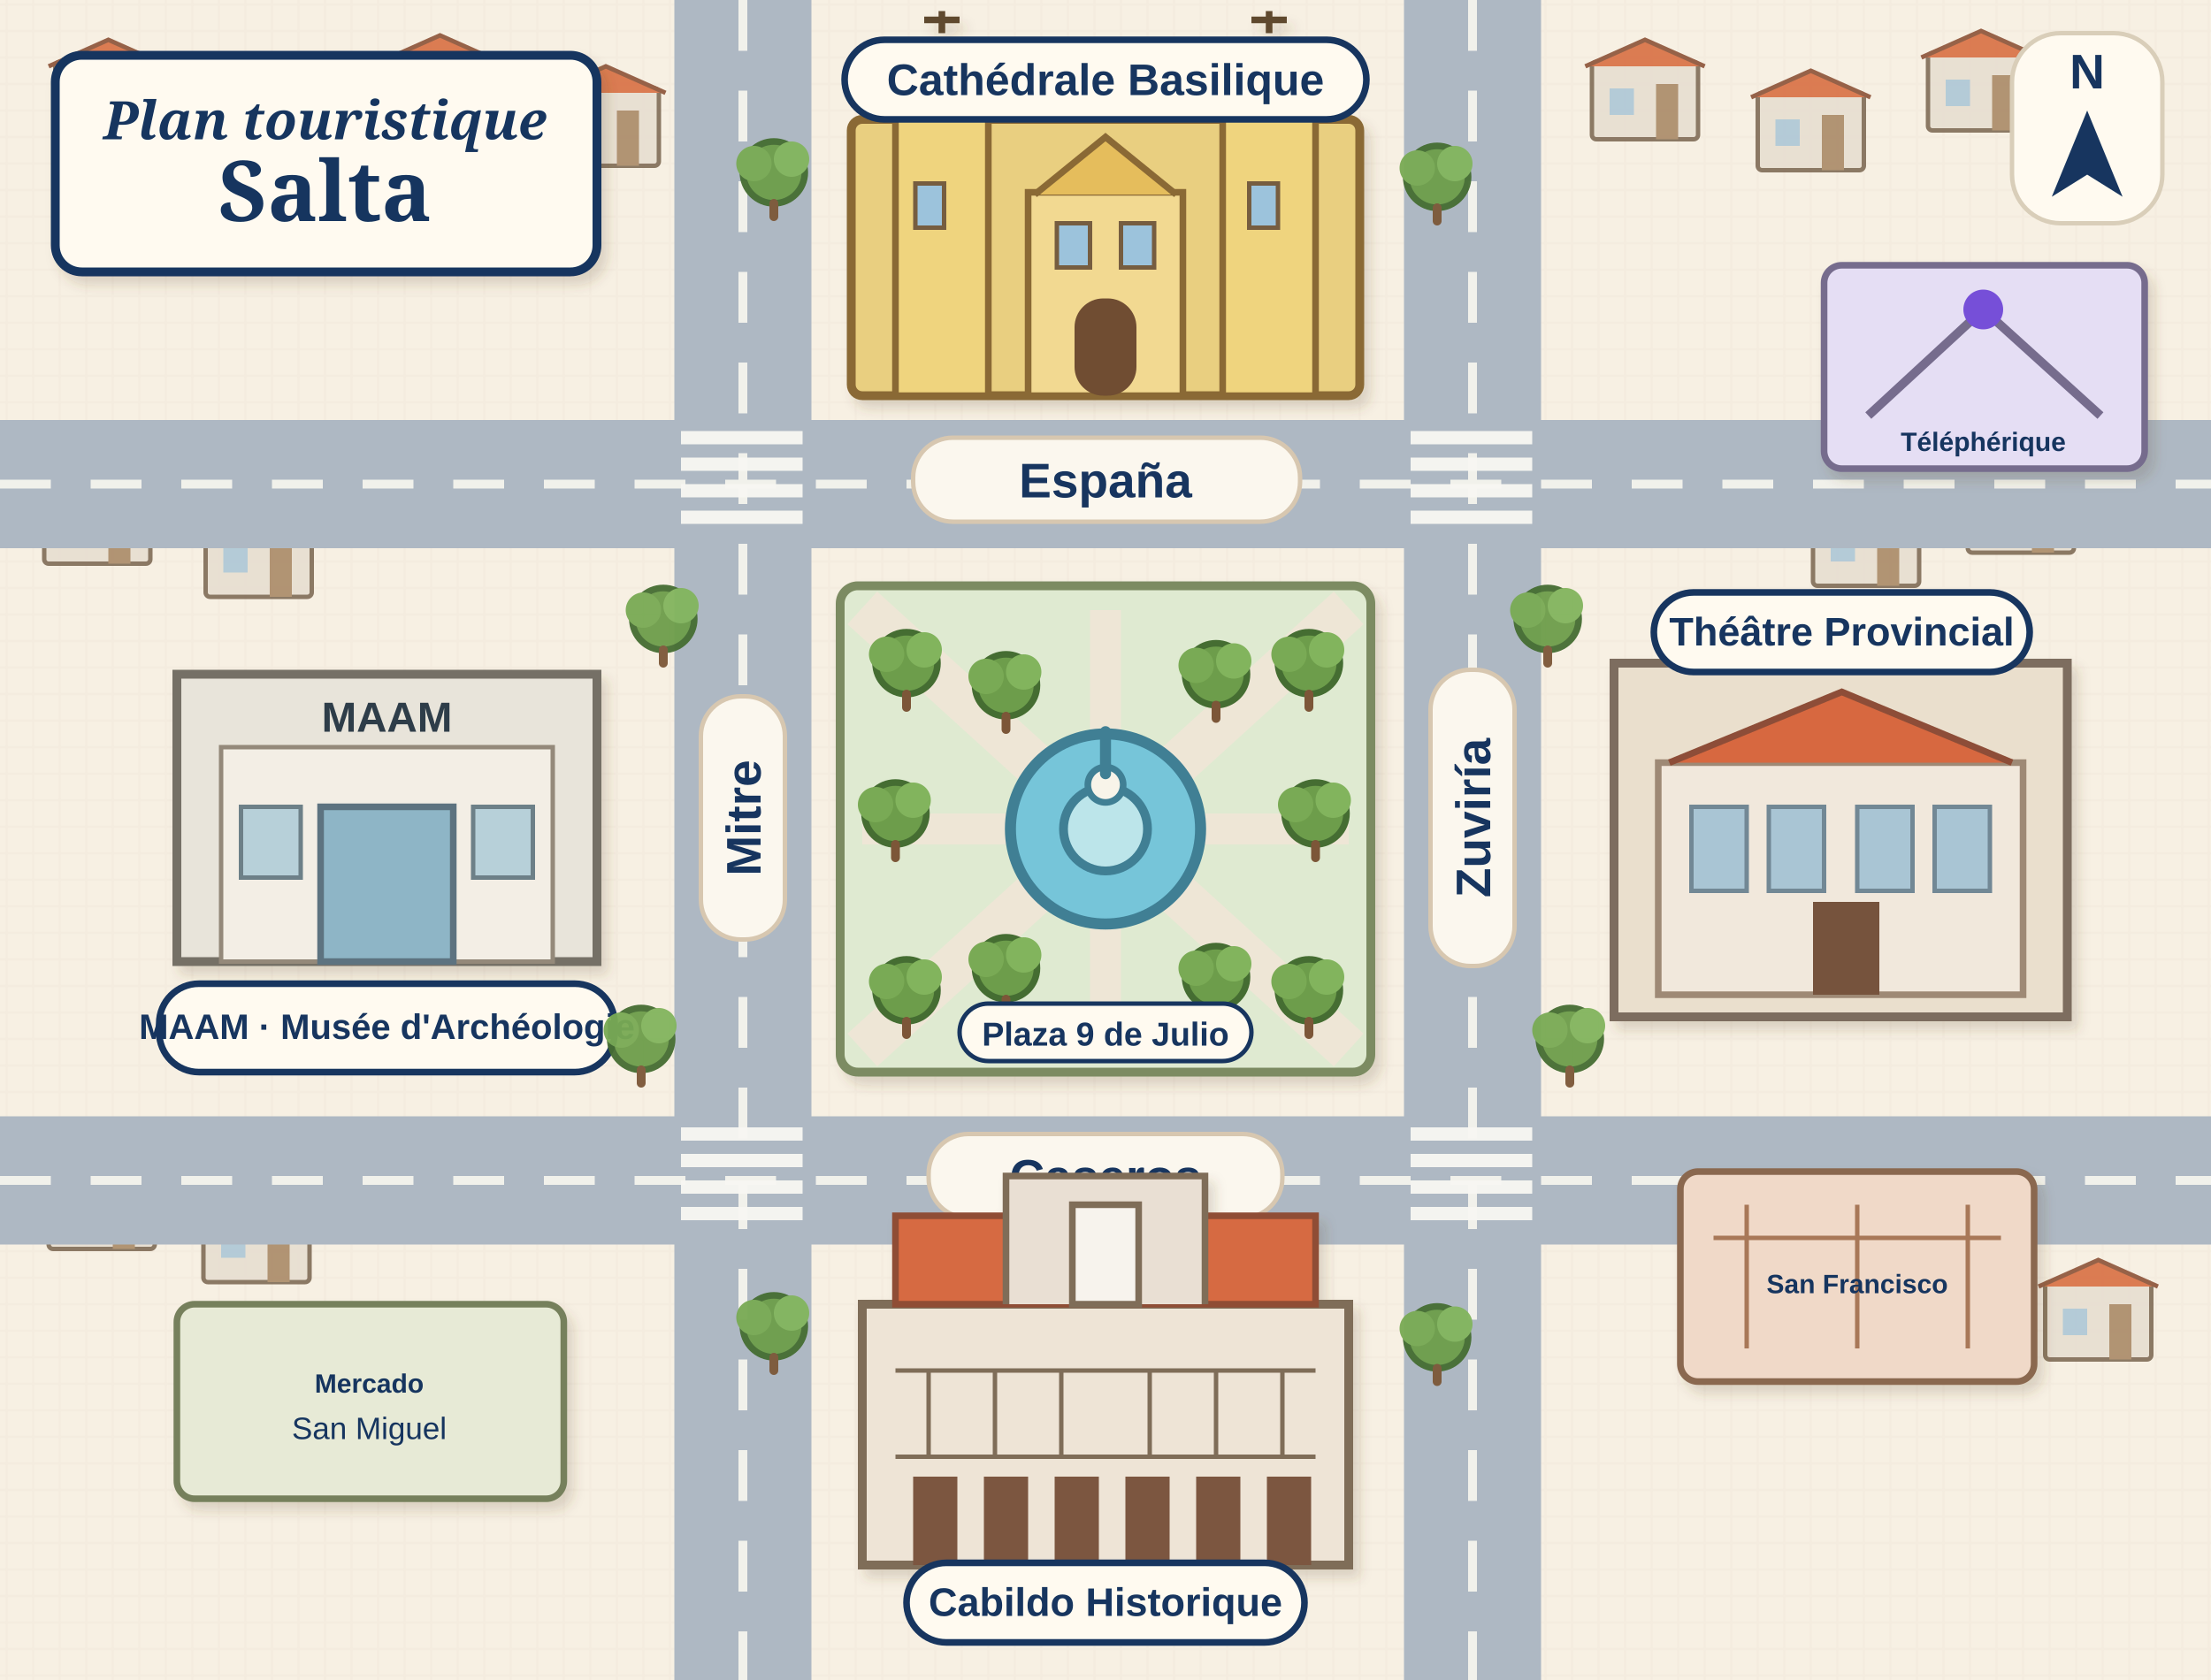
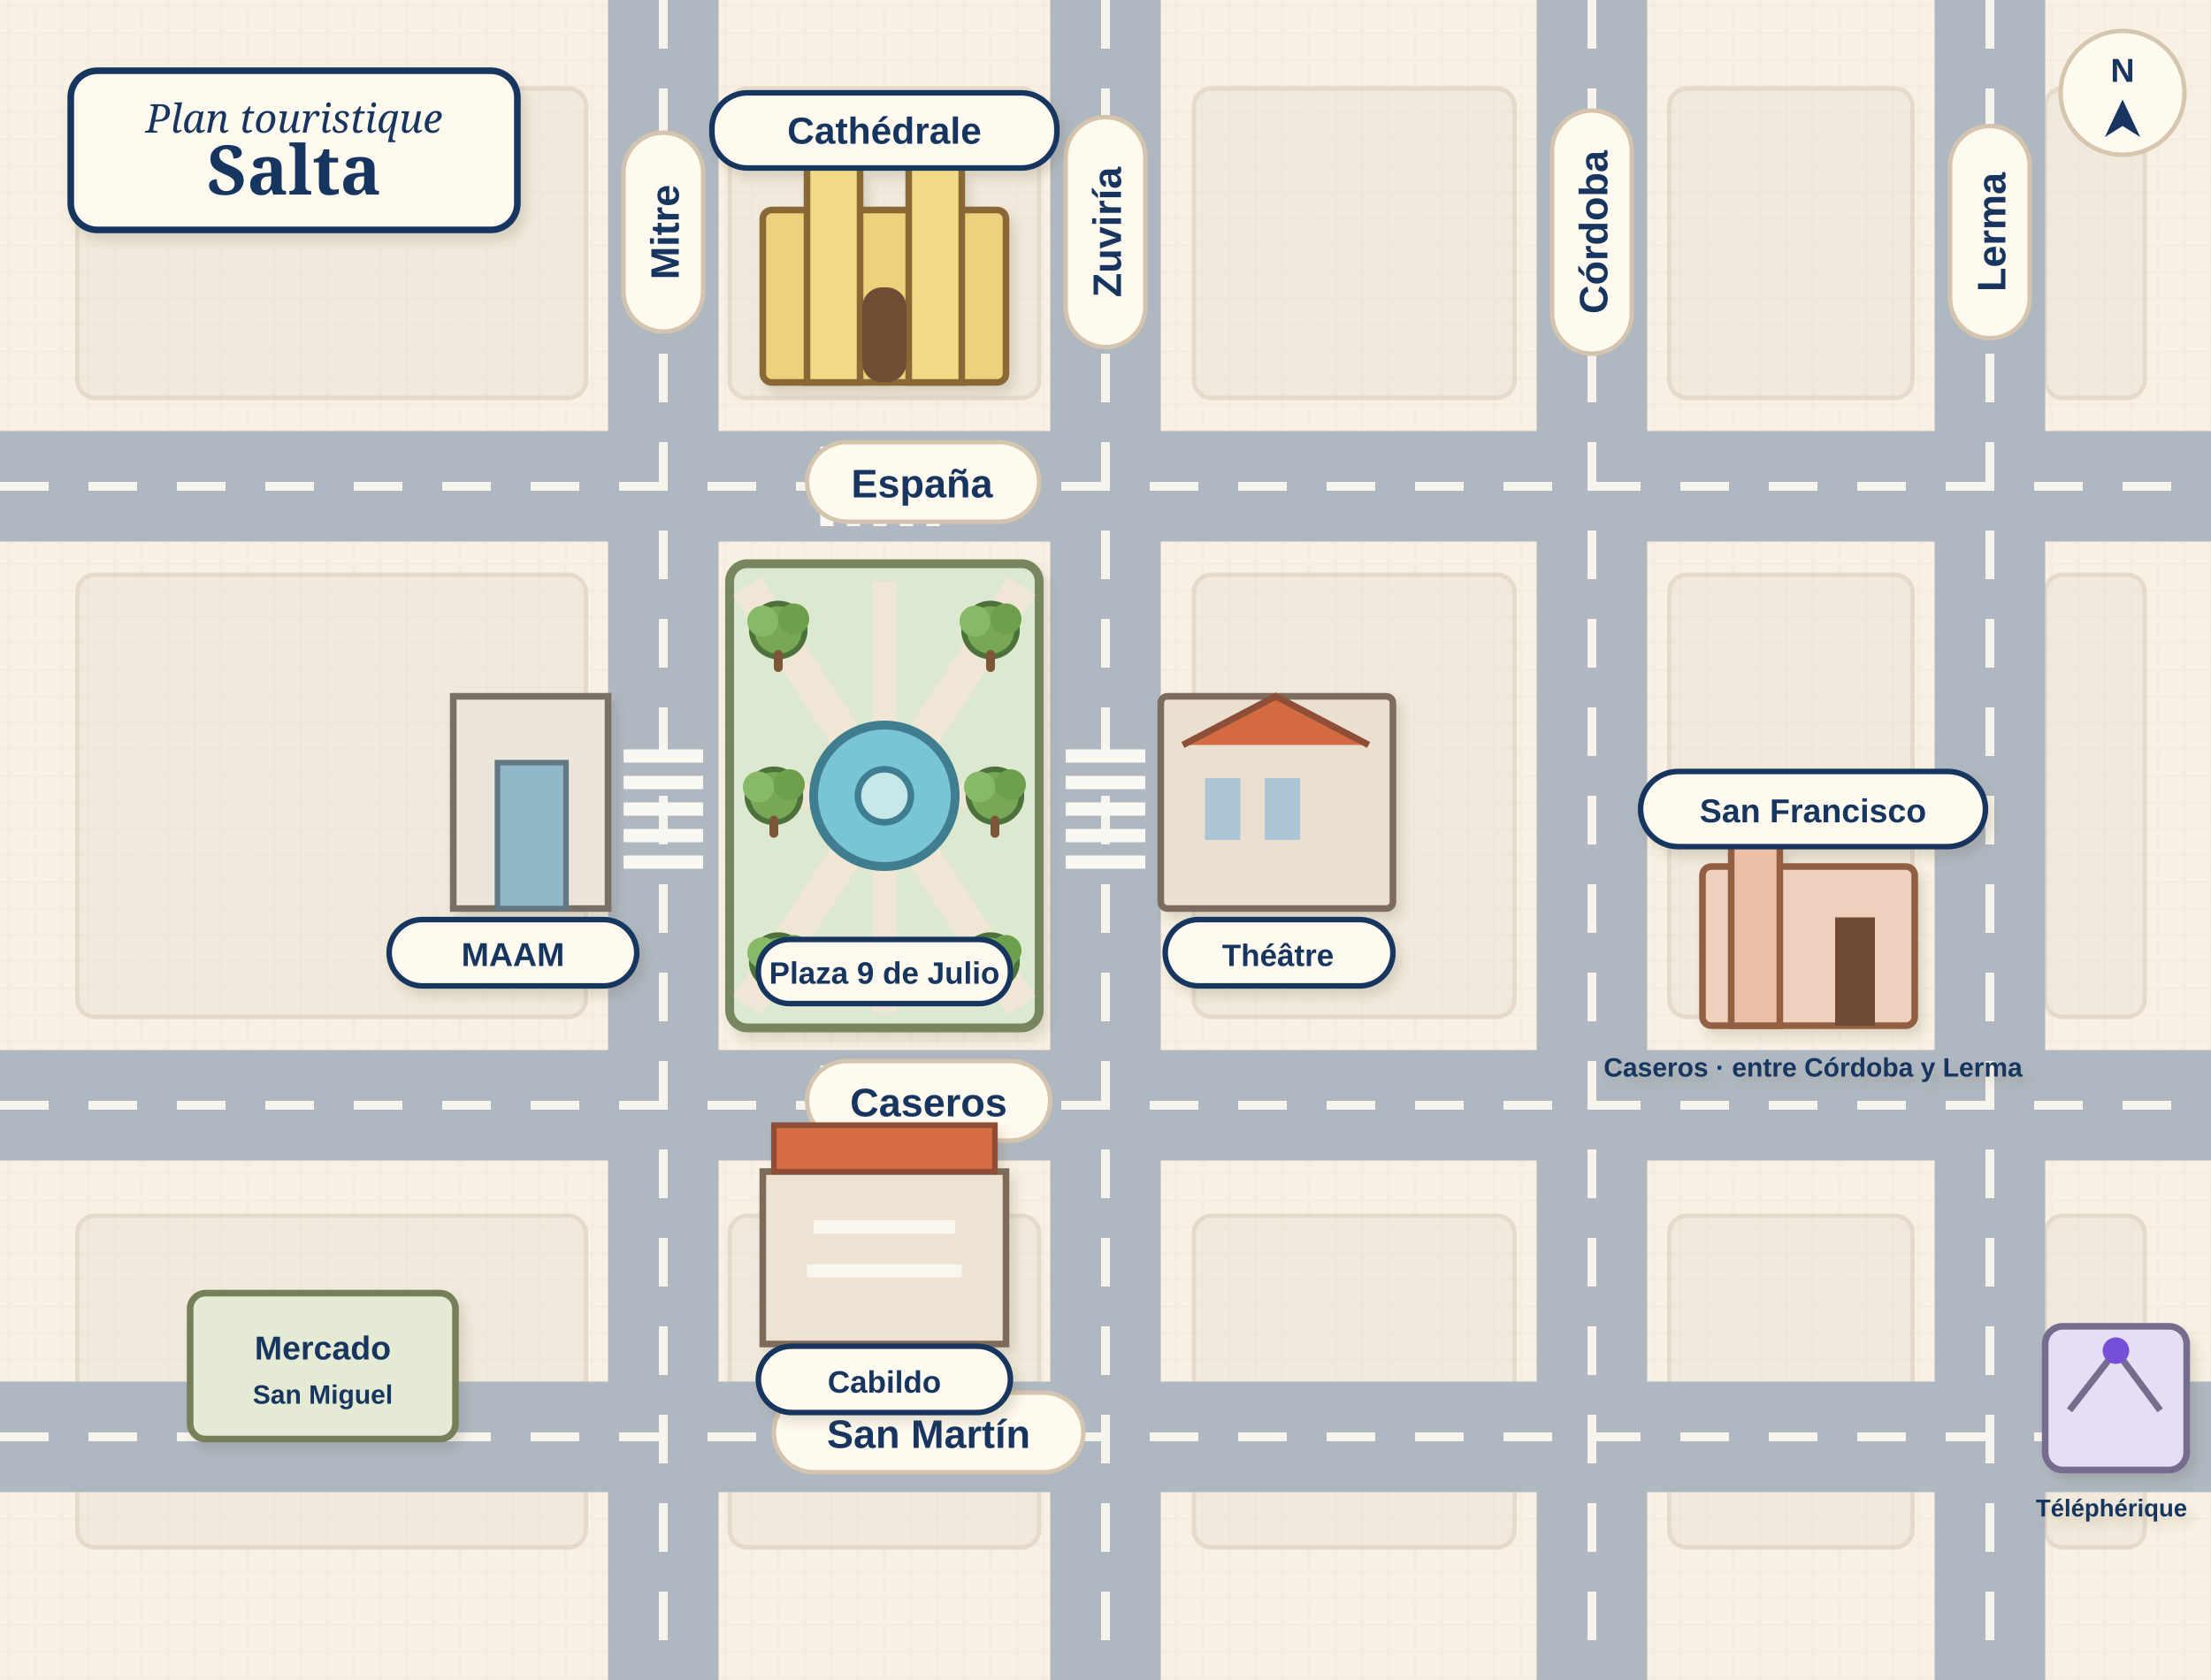
<svg xmlns="http://www.w3.org/2000/svg" viewBox="0 0 1000 760">
  <defs>
-     <filter id="shadow" x="-20%" y="-20%" width="140%" height="140%">
-       <feDropShadow dx="3" dy="4" stdDeviation="2.5" flood-color="#5b4a36" flood-opacity=".18" />
+     <filter id="s" x="-20%" y="-20%" width="140%" height="140%">
+       <feDropShadow dx="2.5" dy="3.5" stdDeviation="2.4" flood-color="#584733" flood-opacity=".16" />
    </filter>
    <pattern id="paper" width="12" height="12" patternUnits="userSpaceOnUse">
      <rect width="12" height="12" fill="#f7f0e3" />
-       <path d="M0 2H12M3 0V12" stroke="#9c8566" stroke-opacity=".035" />
+       <path d="M0 3H12M4 0V12" stroke="#8e7657" stroke-opacity=".035" />
    </pattern>
    <g id="tree">
-       <circle cx="0" cy="0" r="14" fill="#6d9d4b" stroke="#456d32" stroke-width="3" />
-       <circle cx="-9" cy="-4" r="8" fill="#79aa54" />
-       <circle cx="8" cy="-6" r="8" fill="#82b45d" />
-       <rect x="-2" y="12" width="4" height="10" rx="2" fill="#7c5738" />
+       <circle r="12" fill="#78a856" stroke="#4d713a" stroke-width="2.5" />
+       <circle cx="-7" cy="-4" r="7" fill="#88b967" />
+       <circle cx="7" cy="-5" r="7" fill="#6d9f4d" />
+       <rect x="-2" y="9" width="4" height="10" rx="2" fill="#7c5638" />
    </g>
-     <g id="smallhouse">
-       <rect x="0" y="10" width="48" height="35" rx="2" fill="#e7ded0" stroke="#806c57" stroke-width="2" />
-       <path d="M-3 12L24 0l27 12" fill="#d86f43" stroke="#8c5237" stroke-width="2" />
-       <rect x="8" y="22" width="11" height="12" fill="#adc7d6" />
-       <rect x="29" y="20" width="10" height="25" fill="#aa8a67" />
-     </g>
+     <style>
+     .road{fill:#afb8c1}
+     .dash{stroke:#f7f4ed;stroke-width:4;stroke-dasharray:22 18}
+     .label rect{fill:#fffaf0;stroke:#d4c4ad;stroke-width:2}
+     .label text{font-family:Nunito,Arial,sans-serif;font-size:18px;font-weight:900;fill:#17355f}
+     .poi text{font-family:Nunito,Arial,sans-serif;font-weight:900;fill:#17355f}
+     .poiTag{fill:#fffaf0;stroke:#17355f;stroke-width:2.5}
+   </style>
  </defs>
  <rect width="1000" height="760" fill="url(#paper)" />
-   <g opacity=".9">
-     <use href="#smallhouse" x="25" y="18" />
-     <use href="#smallhouse" x="92" y="34" />
-     <use href="#smallhouse" x="175" y="16" />
-     <use href="#smallhouse" x="250" y="30" />
-     <use href="#smallhouse" x="720" y="18" />
-     <use href="#smallhouse" x="795" y="32" />
-     <use href="#smallhouse" x="872" y="14" />
-     <use href="#smallhouse" x="20" y="210" />
-     <use href="#smallhouse" x="93" y="225" />
-     <use href="#smallhouse" x="820" y="220" />
-     <use href="#smallhouse" x="890" y="205" />
-     <use href="#smallhouse" x="22" y="520" />
-     <use href="#smallhouse" x="92" y="535" />
-     <use href="#smallhouse" x="790" y="548" />
-     <use href="#smallhouse" x="865" y="530" />
-     <use href="#smallhouse" x="925" y="570" />
+   <g opacity=".42" fill="#e8dfd2" stroke="#cdbcaa" stroke-width="2">
+     <rect x="35" y="40" width="230" height="140" rx="8" />
+     <rect x="330" y="40" width="140" height="140" rx="8" />
+     <rect x="540" y="40" width="145" height="140" rx="8" />
+     <rect x="755" y="40" width="110" height="140" rx="8" />
+     <rect x="925" y="40" width="45" height="140" rx="8" />
+     <rect x="35" y="260" width="230" height="200" rx="8" />
+     <rect x="540" y="260" width="145" height="200" rx="8" />
+     <rect x="755" y="260" width="110" height="200" rx="8" />
+     <rect x="925" y="260" width="45" height="200" rx="8" />
+     <rect x="35" y="550" width="230" height="150" rx="8" />
+     <rect x="330" y="550" width="140" height="150" rx="8" />
+     <rect x="540" y="550" width="145" height="150" rx="8" />
+     <rect x="755" y="550" width="110" height="150" rx="8" />
+     <rect x="925" y="550" width="45" height="150" rx="8" />
  </g>
-   <g>
-     <rect x="0" y="190" width="1000" height="58" fill="#aeb8c3" />
-     <rect x="0" y="505" width="1000" height="58" fill="#aeb8c3" />
-     <rect x="305" y="0" width="62" height="760" fill="#aeb8c3" />
-     <rect x="635" y="0" width="62" height="760" fill="#aeb8c3" />
-     <g stroke="#f4f3ed" stroke-width="4" stroke-dasharray="23 18" opacity=".95">
-       <path d="M0 219H1000" />
-       <path d="M0 534H1000" />
-       <path d="M336 0V760" />
-       <path d="M666 0V760" />
+   <rect class="road" x="0" y="195" width="1000" height="50" />
+   <rect class="road" x="0" y="475" width="1000" height="50" />
+   <rect class="road" x="0" y="625" width="1000" height="50" />
+   <rect class="road" x="275" y="0" width="50" height="760" />
+   <rect class="road" x="475" y="0" width="50" height="760" />
+   <rect class="road" x="695" y="0" width="50" height="760" />
+   <rect class="road" x="875" y="0" width="50" height="760" />
+   <g class="dash" fill="none">
+     <path d="M0 220H1000" />
+     <path d="M0 500H1000" />
+     <path d="M0 650H1000" />
+     <path d="M300 0V760" />
+     <path d="M500 0V760" />
+     <path d="M720 0V760" />
+     <path d="M900 0V760" />
+   </g>
+   <g stroke="#faf8f2" stroke-width="6">
+     <path d="M374 202v36M386 202v36M398 202v36M410 202v36M422 202v36" />
+     <path d="M374 482v36M386 482v36M398 482v36M410 482v36M422 482v36" />
+     <path d="M282 342h36M282 354h36M282 366h36M282 378h36M282 390h36" />
+     <path d="M482 342h36M482 354h36M482 366h36M482 378h36M482 390h36" />
+   </g>
+   <g class="label">
+     <g>
+       <rect x="365" y="200" width="105" height="36" rx="18" />
+       <text x="417" y="225" text-anchor="middle">España</text>
    </g>
-     <g stroke="#f8f7f2" stroke-width="6" opacity=".95">
-       <path d="M308 198l55 0M308 210l55 0M308 222l55 0M308 234l55 0" />
-       <path d="M638 198l55 0M638 210l55 0M638 222l55 0M638 234l55 0" />
-       <path d="M308 513l55 0M308 525l55 0M308 537l55 0M308 549l55 0" />
-       <path d="M638 513l55 0M638 525l55 0M638 537l55 0M638 549l55 0" />
+     <g>
+       <rect x="365" y="480" width="110" height="36" rx="18" />
+       <text x="420" y="505" text-anchor="middle">Caseros</text>
+     </g>
+     <g>
+       <rect x="350" y="630" width="140" height="36" rx="18" />
+       <text x="420" y="655" text-anchor="middle">San Martín</text>
+     </g>
+     <g transform="translate(300 105) rotate(-90)">
+       <rect x="-45" y="-18" width="90" height="36" rx="18" />
+       <text x="0" y="7" text-anchor="middle">Mitre</text>
+     </g>
+     <g transform="translate(500 105) rotate(-90)">
+       <rect x="-52" y="-18" width="104" height="36" rx="18" />
+       <text x="0" y="7" text-anchor="middle">Zuviría</text>
+     </g>
+     <g transform="translate(720 105) rotate(-90)">
+       <rect x="-55" y="-18" width="110" height="36" rx="18" />
+       <text x="0" y="7" text-anchor="middle">Córdoba</text>
+     </g>
+     <g transform="translate(900 105) rotate(-90)">
+       <rect x="-48" y="-18" width="96" height="36" rx="18" />
+       <text x="0" y="7" text-anchor="middle">Lerma</text>
    </g>
  </g>
-   <g font-family="Nunito,Arial,sans-serif" font-size="22" font-weight="900" fill="#17355f">
-     <g>
-       <rect x="413" y="198" width="175" height="38" rx="18" fill="#fbf7ee" stroke="#d7c7b0" stroke-width="2" />
-       <text x="500" y="225" text-anchor="middle">España</text>
-     </g>
-     <g>
-       <rect x="420" y="513" width="160" height="38" rx="18" fill="#fbf7ee" stroke="#d7c7b0" stroke-width="2" />
-       <text x="500" y="540" text-anchor="middle">Caseros</text>
-     </g>
-     <g transform="translate(336 370) rotate(-90)">
-       <rect x="-55" y="-19" width="110" height="38" rx="18" fill="#fbf7ee" stroke="#d7c7b0" stroke-width="2" />
-       <text x="0" y="8" text-anchor="middle">Mitre</text>
-     </g>
-     <g transform="translate(666 370) rotate(-90)">
-       <rect x="-67" y="-19" width="134" height="38" rx="18" fill="#fbf7ee" stroke="#d7c7b0" stroke-width="2" />
-       <text x="0" y="8" text-anchor="middle">Zuviría</text>
-     </g>
+   <g class="poi" filter="url(#s)">
+     <rect x="345" y="95" width="110" height="78" rx="4" fill="#efd17b" stroke="#896735" stroke-width="3" />
+     <rect x="365" y="72" width="24" height="101" fill="#f2d985" stroke="#896735" stroke-width="3" />
+     <rect x="411" y="72" width="24" height="101" fill="#f2d985" stroke="#896735" stroke-width="3" />
+     <path d="M367 72Q377 48 387 72M413 72Q423 48 433 72" fill="#e7b94b" stroke="#896735" stroke-width="3" />
+     <rect x="390" y="130" width="20" height="43" rx="9" fill="#704e34" />
+     <rect class="poiTag" x="322" y="42" width="156" height="34" rx="16" />
+     <text x="400" y="65" text-anchor="middle" font-size="17">Cathédrale</text>
  </g>
-   <g filter="url(#shadow)">
-     <rect x="385" y="54" width="230" height="125" rx="5" fill="#e9cf80" stroke="#8a6934" stroke-width="4" />
-     <rect x="465" y="87" width="70" height="92" fill="#f2d991" stroke="#8a6934" stroke-width="3" />
-     <path d="M468 88L500 62l32 26" fill="#e5bd5c" stroke="#8a6934" stroke-width="3" />
-     <rect x="405" y="48" width="42" height="131" fill="#efd47e" stroke="#8a6934" stroke-width="3" />
-     <rect x="553" y="48" width="42" height="131" fill="#efd47e" stroke="#8a6934" stroke-width="3" />
-     <path d="M410 48Q426 15 442 48M558 48Q574 15 590 48" fill="#e7ba4d" stroke="#8a6934" stroke-width="3" />
-     <path d="M426 15V5M574 15V5" stroke="#5f4a2e" stroke-width="3" />
-     <path d="M418 9h16M566 9h16" stroke="#5f4a2e" stroke-width="3" />
-     <rect x="486" y="135" width="28" height="44" rx="13" fill="#704d32" />
-     <g fill="#9cc3dc" stroke="#765d40" stroke-width="2">
-       <rect x="414" y="83" width="13" height="20" />
-       <rect x="565" y="83" width="13" height="20" />
-       <rect x="478" y="101" width="15" height="20" />
-       <rect x="507" y="101" width="15" height="20" />
-     </g>
+   <g class="poi" filter="url(#s)">
+     <rect x="330" y="255" width="140" height="210" rx="8" fill="#dce8cf" stroke="#77865f" stroke-width="4" />
+     <path d="M338 265L462 455M462 265L338 455" stroke="#f0e6d5" stroke-width="15" />
+     <path d="M400 263V458M338 360H462" stroke="#f0e6d5" stroke-width="11" />
+     <circle cx="400" cy="360" r="32" fill="#79c5d8" stroke="#417d91" stroke-width="4" />
+     <circle cx="400" cy="360" r="12" fill="#c7e8eb" stroke="#417d91" stroke-width="3" />
+     <use href="#tree" x="352" y="285" />
+     <use href="#tree" x="448" y="285" />
+     <use href="#tree" x="352" y="435" />
+     <use href="#tree" x="448" y="435" />
+     <use href="#tree" x="350" y="360" />
+     <use href="#tree" x="450" y="360" />
+     <rect class="poiTag" x="343" y="425" width="114" height="29" rx="14" />
+     <text x="400" y="445" text-anchor="middle" font-size="14">Plaza 9 de Julio</text>
  </g>
-   <g font-family="Nunito,Arial" font-weight="900" fill="#17355f">
-     <rect x="382" y="18" width="236" height="36" rx="18" fill="#fffaf0" stroke="#17355f" stroke-width="3" />
-     <text x="500" y="43" font-size="20" text-anchor="middle">Cathédrale Basilique</text>
+   <g class="poi" filter="url(#s)">
+     <rect x="205" y="315" width="70" height="96" fill="#ebe5da" stroke="#776f65" stroke-width="3" />
+     <rect x="225" y="345" width="31" height="66" fill="#91b8c8" stroke="#627985" stroke-width="2.5" />
+     <rect class="poiTag" x="176" y="416" width="112" height="30" rx="15" />
+     <text x="232" y="437" text-anchor="middle" font-size="15">MAAM</text>
  </g>
-   <g filter="url(#shadow)">
-     <rect x="380" y="265" width="240" height="220" rx="8" fill="#dfead1" stroke="#7b8b62" stroke-width="4" />
-     <path d="M390 275L610 475M610 275L390 475" stroke="#eee6d6" stroke-width="20" />
-     <path d="M500 276V474M390 375H610" stroke="#eee6d6" stroke-width="14" />
-     <circle cx="500" cy="375" r="43" fill="#76c5d9" stroke="#3f7f94" stroke-width="5" />
-     <circle cx="500" cy="375" r="19" fill="#bce5ea" stroke="#3f7f94" stroke-width="4" />
-     <circle cx="500" cy="355" r="8" fill="#f8f4e9" stroke="#3f7f94" stroke-width="3" />
-     <path d="M500 350V331" stroke="#3f7f94" stroke-width="5" stroke-linecap="round" />
-     <g>
-       <use href="#tree" x="410" y="300" />
-       <use href="#tree" x="455" y="310" />
-       <use href="#tree" x="550" y="305" />
-       <use href="#tree" x="592" y="300" />
-       <use href="#tree" x="410" y="448" />
-       <use href="#tree" x="455" y="438" />
-       <use href="#tree" x="550" y="442" />
-       <use href="#tree" x="592" y="448" />
-       <use href="#tree" x="405" y="368" />
-       <use href="#tree" x="595" y="368" />
-     </g>
+   <g class="poi" filter="url(#s)">
+     <rect x="525" y="315" width="105" height="96" rx="3" fill="#ebdfcf" stroke="#7c6c5d" stroke-width="3" />
+     <path d="M535 337l42-22 42 22" fill="#d36a43" stroke="#8e4f38" stroke-width="3" />
+     <rect x="545" y="352" width="16" height="28" fill="#aac6d5" />
+     <rect x="572" y="352" width="16" height="28" fill="#aac6d5" />
+     <rect class="poiTag" x="527" y="416" width="103" height="30" rx="15" />
+     <text x="578" y="437" text-anchor="middle" font-size="14">Théâtre</text>
  </g>
-   <g font-family="Nunito,Arial" font-weight="900">
-     <rect x="434" y="454" width="132" height="26" rx="13" fill="#fffaf0" stroke="#17355f" stroke-width="2" />
-     <text x="500" y="473" text-anchor="middle" font-size="15" fill="#17355f">Plaza 9 de Julio</text>
+   <g class="poi" filter="url(#s)">
+     <rect x="345" y="530" width="110" height="78" fill="#eee2d3" stroke="#7e6b58" stroke-width="3" />
+     <path d="M350 530h100v-21H350z" fill="#d66c43" stroke="#8e4e36" stroke-width="2.5" />
+     <path d="M368 555h64M365 575h70" stroke="#f9f6ef" stroke-width="6" />
+     <rect class="poiTag" x="343" y="609" width="114" height="30" rx="15" />
+     <text x="400" y="630" text-anchor="middle" font-size="14">Cabildo</text>
  </g>
-   <g filter="url(#shadow)">
-     <rect x="80" y="305" width="190" height="130" fill="#e8e4da" stroke="#756f66" stroke-width="4" />
-     <rect x="100" y="338" width="150" height="97" fill="#f3eee5" stroke="#94897a" stroke-width="2" />
-     <rect x="145" y="365" width="60" height="70" fill="#8eb5c6" stroke="#5d7380" stroke-width="3" />
-     <g fill="#b7d0d9" stroke="#6d8088" stroke-width="2">
-       <rect x="109" y="365" width="27" height="32" />
-       <rect x="214" y="365" width="27" height="32" />
-     </g>
-     <text x="175" y="331" font-family="Nunito,Arial" font-size="19" font-weight="900" text-anchor="middle" fill="#2f3e4a">MAAM</text>
+   <g class="poi" filter="url(#s)">
+     <rect x="770" y="392" width="96" height="72" rx="4" fill="#efd0bd" stroke="#925f43" stroke-width="3" />
+     <rect x="783" y="364" width="22" height="100" fill="#ebc0a6" stroke="#925f43" stroke-width="3" />
+     <path d="M785 364Q794 342 803 364" fill="#d7623f" stroke="#925f43" stroke-width="3" />
+     <rect x="830" y="415" width="18" height="49" fill="#704b36" />
+     <rect class="poiTag" x="742" y="349" width="156" height="34" rx="17" />
+     <text x="820" y="372" text-anchor="middle" font-size="15">San Francisco</text>
+     <text x="820" y="487" text-anchor="middle" font-size="12">Caseros · entre Córdoba y Lerma</text>
  </g>
-   <g font-family="Nunito,Arial" font-weight="900">
-     <rect x="72" y="445" width="206" height="40" rx="18" fill="#fffaf0" stroke="#17355f" stroke-width="3" />
-     <text x="175" y="470" text-anchor="middle" font-size="16" fill="#17355f">MAAM · Musée d'Archéologie</text>
+   <g class="poi" filter="url(#s)">
+     <rect x="86" y="585" width="120" height="66" rx="7" fill="#e4ead4" stroke="#75805a" stroke-width="3" />
+     <text x="146" y="615" text-anchor="middle" font-size="15">Mercado</text>
+     <text x="146" y="635" text-anchor="middle" font-size="12">San Miguel</text>
  </g>
-   <g filter="url(#shadow)">
-     <rect x="730" y="300" width="205" height="160" fill="#eadfcd" stroke="#7d6d5e" stroke-width="4" />
-     <path d="M750 345h165v105H750z" fill="#f1e8dc" stroke="#9e8975" stroke-width="3" />
-     <path d="M755 345l78-32 77 32" fill="#d76840" stroke="#8d4e37" stroke-width="3" />
-     <g fill="#a9c5d4" stroke="#728895" stroke-width="2">
-       <rect x="765" y="365" width="25" height="38" />
-       <rect x="800" y="365" width="25" height="38" />
-       <rect x="840" y="365" width="25" height="38" />
-       <rect x="875" y="365" width="25" height="38" />
-     </g>
-     <rect x="820" y="408" width="30" height="42" fill="#76533d" />
+   <g class="poi" filter="url(#s)">
+     <rect x="925" y="600" width="64" height="65" rx="8" fill="#e6def5" stroke="#766c8d" stroke-width="3" />
+     <path d="M936 638l21-27 20 27" fill="none" stroke="#766c8d" stroke-width="3" />
+     <circle cx="957" cy="611" r="6" fill="#7650d8" />
+     <text x="955" y="686" text-anchor="middle" font-size="11">Téléphérique</text>
  </g>
-   <g font-family="Nunito,Arial" font-weight="900">
-     <rect x="748" y="268" width="170" height="36" rx="18" fill="#fffaf0" stroke="#17355f" stroke-width="3" />
-     <text x="833" y="292" text-anchor="middle" font-size="18" fill="#17355f">Théâtre Provincial</text>
+   <g filter="url(#s)">
+     <rect x="32" y="32" width="202" height="72" rx="12" fill="#fffaf0" stroke="#17355f" stroke-width="3" />
+     <text x="133" y="60" text-anchor="middle" font-family="Georgia,serif" font-style="italic" font-size="18" fill="#17355f">Plan touristique</text>
+     <text x="133" y="88" text-anchor="middle" font-family="Georgia,serif" font-weight="700" font-size="31" fill="#17355f">Salta</text>
  </g>
-   <g filter="url(#shadow)">
-     <rect x="390" y="590" width="220" height="118" fill="#eee4d6" stroke="#7f6d59" stroke-width="4" />
-     <path d="M405 590h190v-40h-190z" fill="#d66b42" stroke="#8f4d35" stroke-width="3" />
-     <path d="M455 590v-58h90v58" fill="#e9dfd3" stroke="#7f6d59" stroke-width="3" />
-     <rect x="485" y="545" width="30" height="45" fill="#f7f3ed" stroke="#7f6d59" stroke-width="3" />
-     <g fill="#f8f5ef" stroke="#7f6d59" stroke-width="2">
-       <path d="M405 620h190M405 659h190" />
-       <path d="M420 620v39M450 620v39M480 620v39M520 620v39M550 620v39M580 620v39" />
-     </g>
-     <g fill="#7b563f">
-       <rect x="413" y="668" width="20" height="40" />
-       <rect x="445" y="668" width="20" height="40" />
-       <rect x="477" y="668" width="20" height="40" />
-       <rect x="509" y="668" width="20" height="40" />
-       <rect x="541" y="668" width="20" height="40" />
-       <rect x="573" y="668" width="20" height="40" />
-     </g>
-   </g>
-   <g font-family="Nunito,Arial" font-weight="900">
-     <rect x="410" y="707" width="180" height="36" rx="18" fill="#fffaf0" stroke="#17355f" stroke-width="3" />
-     <text x="500" y="731" text-anchor="middle" font-size="18" fill="#17355f">Cabildo Historique</text>
-   </g>
-   <g filter="url(#shadow)" font-family="Nunito,Arial">
-     <g transform="translate(760 530)">
-       <rect width="160" height="95" rx="8" fill="#f0d9c8" stroke="#8a684f" stroke-width="3" />
-       <path d="M15 30h130M30 15v65M80 15v65M130 15v65" stroke="#a87858" stroke-width="2" />
-       <text x="80" y="55" text-anchor="middle" font-weight="900" fill="#17355f">San Francisco</text>
-     </g>
-     <g transform="translate(80 590)">
-       <rect width="175" height="88" rx="8" fill="#e7ead6" stroke="#76805b" stroke-width="3" />
-       <text x="87" y="40" text-anchor="middle" font-weight="900" fill="#17355f">Mercado</text>
-       <text x="87" y="61" text-anchor="middle" font-size="14" fill="#17355f">San Miguel</text>
-     </g>
-     <g transform="translate(825 120)">
-       <rect width="145" height="92" rx="8" fill="#e5def4" stroke="#766c8d" stroke-width="3" />
-       <path d="M20 68L72 20l53 48" stroke="#766c8d" stroke-width="4" fill="none" />
-       <circle cx="72" cy="20" r="9" fill="#7650d8" />
-       <text x="72" y="84" text-anchor="middle" font-weight="900" fill="#17355f">Téléphérique</text>
-     </g>
-   </g>
-   <g opacity=".95">
-     <use href="#tree" x="350" y="78" />
-     <use href="#tree" x="650" y="80" />
-     <use href="#tree" x="300" y="280" />
-     <use href="#tree" x="700" y="280" />
-     <use href="#tree" x="290" y="470" />
-     <use href="#tree" x="710" y="470" />
-     <use href="#tree" x="350" y="600" />
-     <use href="#tree" x="650" y="605" />
-   </g>
-   <g transform="translate(25 25)" filter="url(#shadow)">
-     <rect width="245" height="98" rx="12" fill="#fffaf0" stroke="#17355f" stroke-width="4" />
-     <text x="122" y="38" text-anchor="middle" font-family="Georgia,serif" font-style="italic" font-size="24" font-weight="700" fill="#17355f">Plan touristique</text>
-     <text x="122" y="75" text-anchor="middle" font-family="Georgia,serif" font-size="38" font-weight="800" fill="#17355f">Salta</text>
-   </g>
-   <g transform="translate(944 45)">
-     <rect x="-34" y="-30" width="68" height="86" rx="22" fill="#fffaf0" stroke="#d9ceb9" stroke-width="2" />
-     <text x="0" y="-5" text-anchor="middle" font-family="Nunito,Arial" font-weight="900" font-size="22" fill="#17355f">N</text>
-     <path d="M0 5L-16 44L0 34L16 44Z" fill="#17355f" />
+   <g transform="translate(960 42)">
+     <circle r="28" fill="#fffaf0" stroke="#d6c6ae" stroke-width="2" />
+     <text y="-5" text-anchor="middle" font-family="Nunito,Arial" font-size="15" font-weight="900" fill="#17355f">N</text>
+     <path d="M0 3L-8 20L0 15L8 20Z" fill="#17355f" />
  </g>
</svg>
